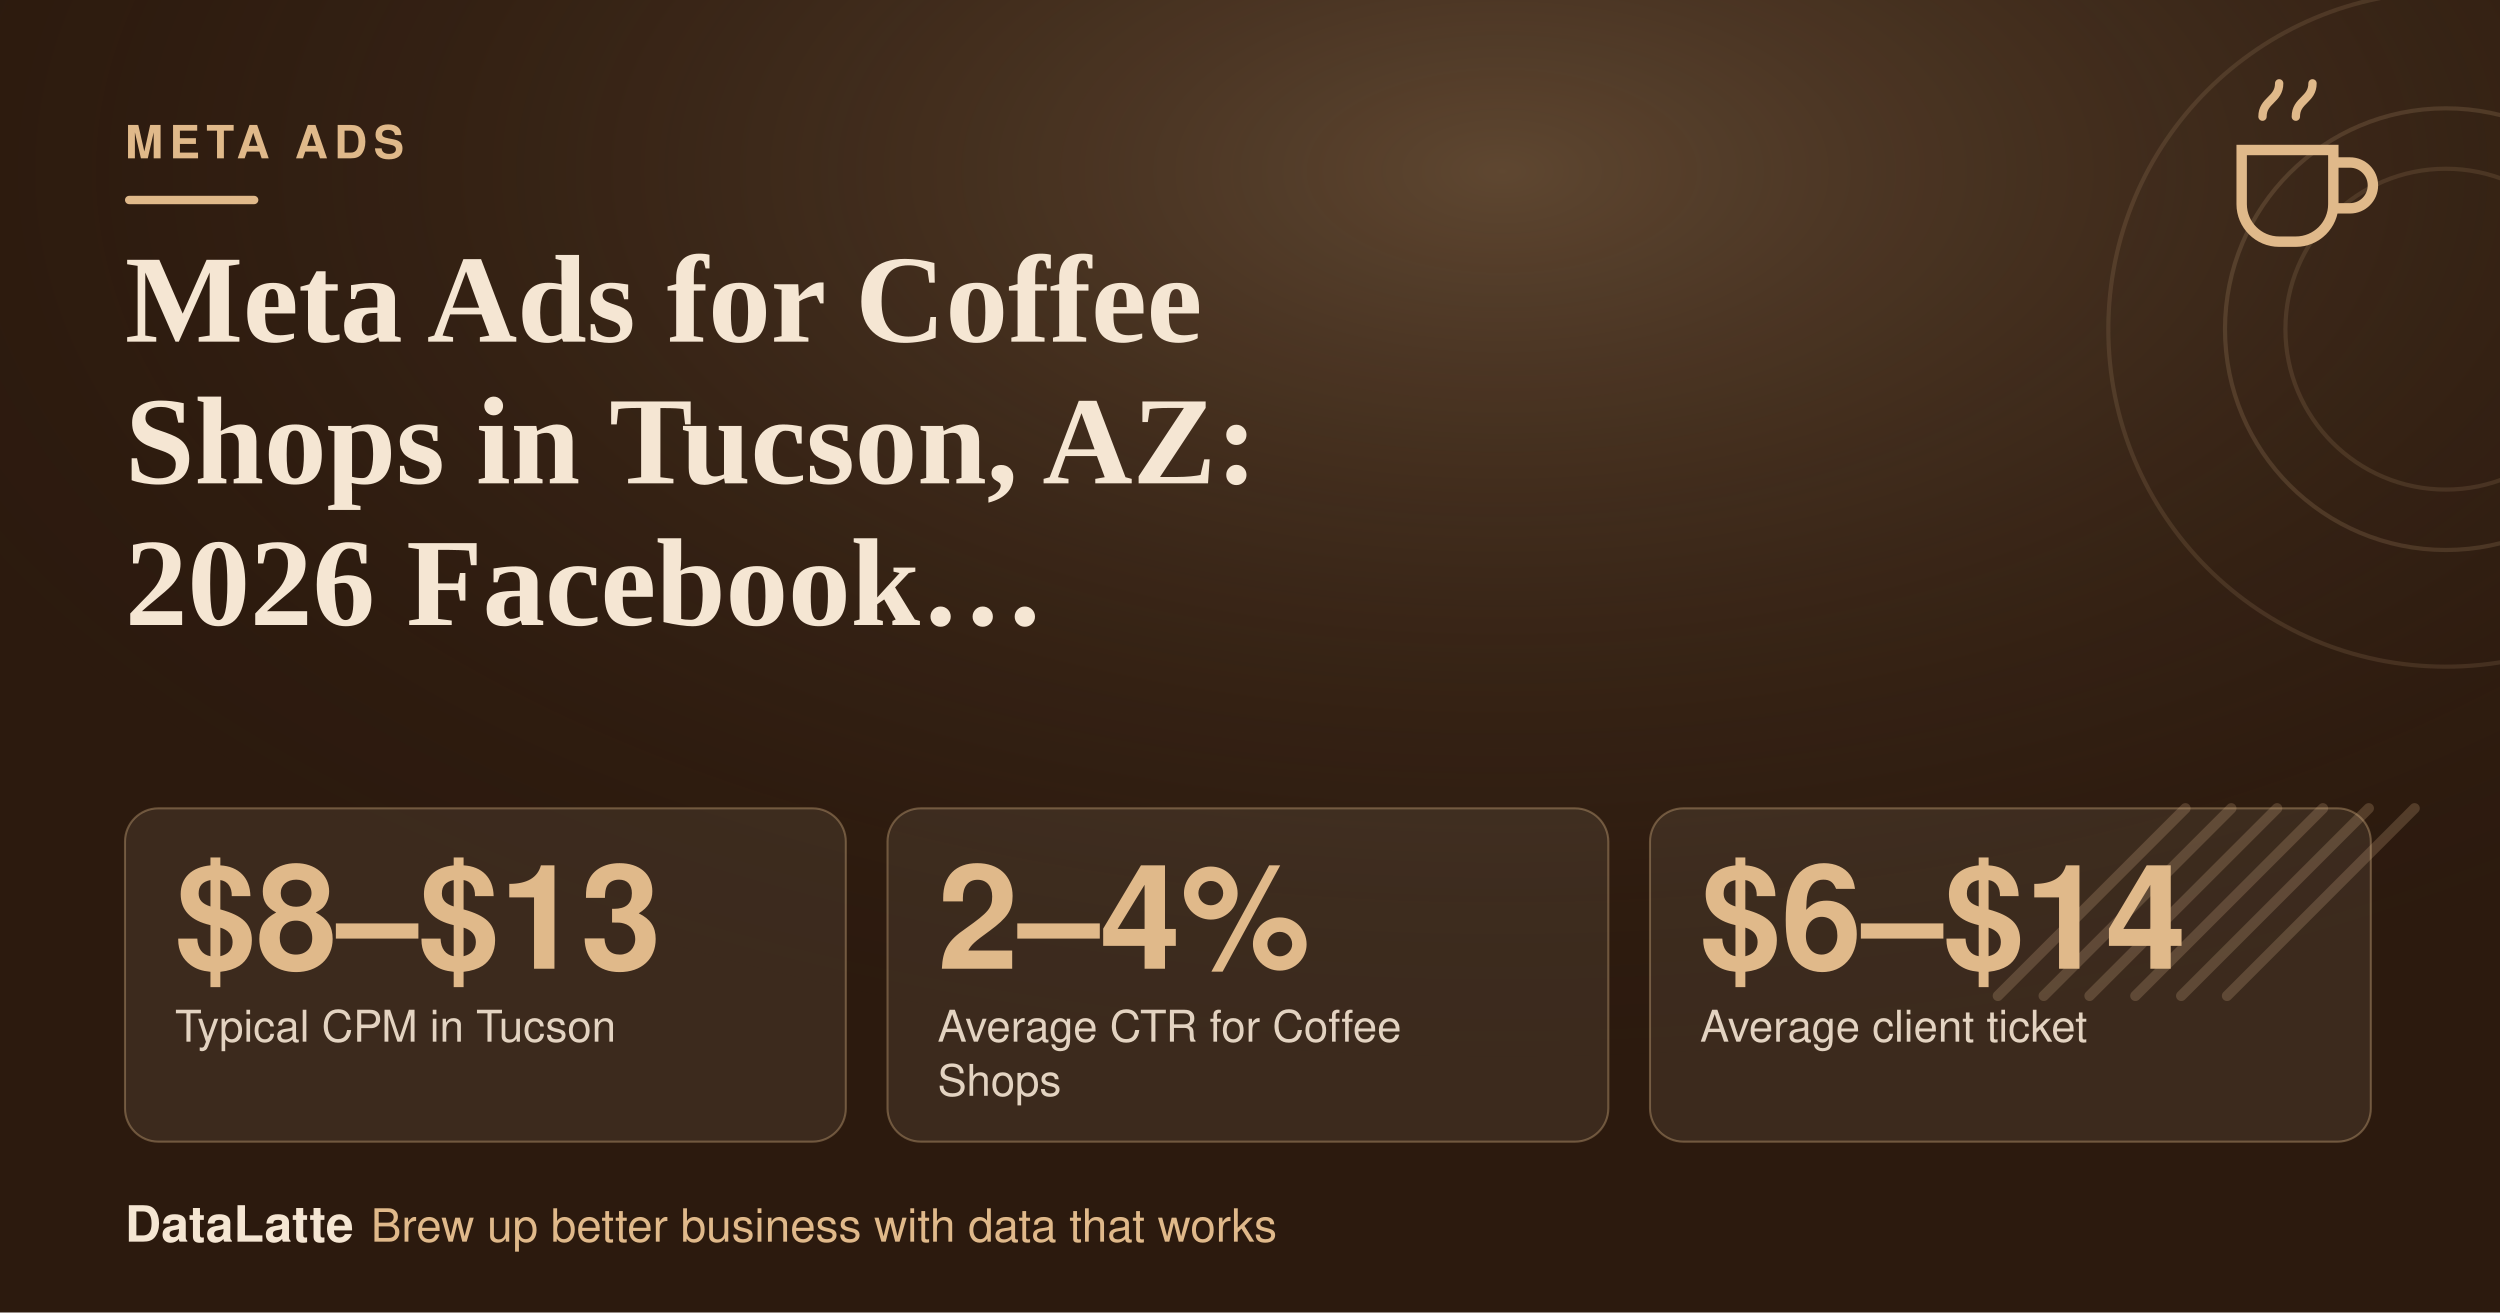
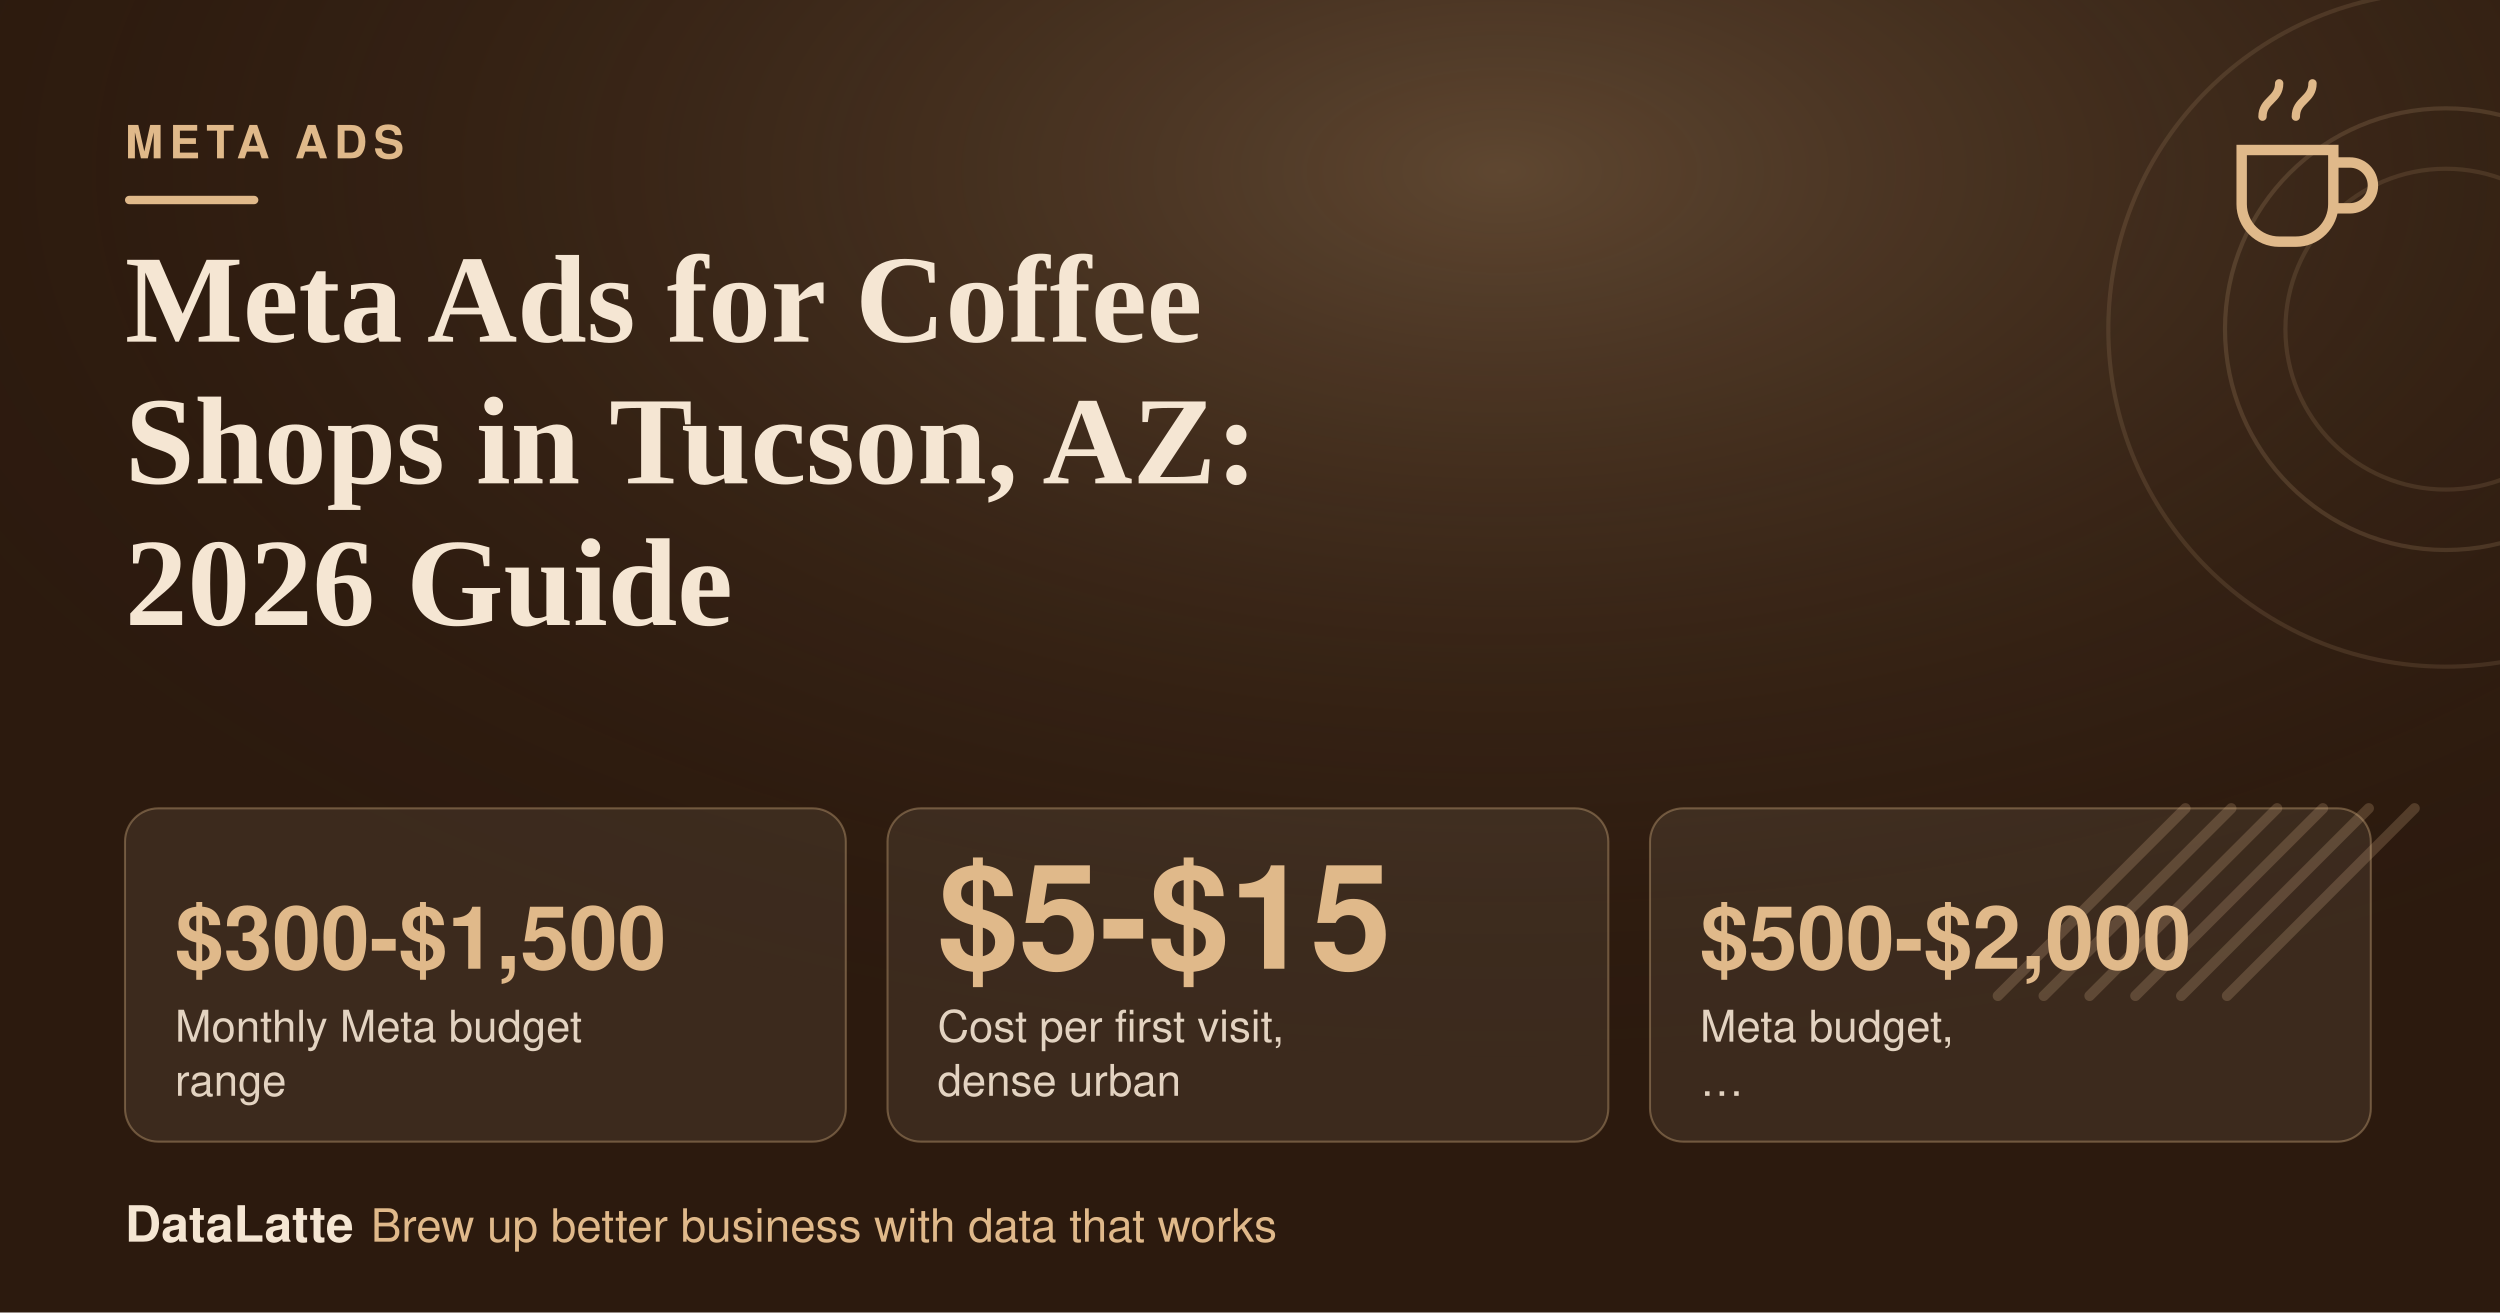
- <svg xmlns="http://www.w3.org/2000/svg" width="1200" height="630" viewBox="0 0 1200 630" role="img" aria-label="Meta Ads for Coffee Shops in Tucson, AZ: 2026 Facebook &amp; Instagram Guide">
+ <svg xmlns="http://www.w3.org/2000/svg" width="1200" height="630" viewBox="0 0 1200 630" role="img" aria-label="Meta Ads for Coffee Shops in Tucson, AZ: 2026 Guide">
  <defs>
    <radialGradient id="g" cx="60%" cy="13%" r="70%">
      <stop offset="0" stop-color="#e0b98a" stop-opacity="0.28" />
      <stop offset="1" stop-color="#2c1a0e" stop-opacity="0" />
    </radialGradient>
  </defs>
  <rect width="1200" height="630" fill="#2c1a0e" />
  <rect width="1200" height="630" fill="url(#g)" />
  <circle cx="1174" cy="158" r="77" fill="none" stroke="#e0b98a" stroke-opacity="0.13" stroke-width="2" />
  <circle cx="1174" cy="158" r="106" fill="none" stroke="#e0b98a" stroke-opacity="0.16" stroke-width="2" />
  <circle cx="1174" cy="158" r="162" fill="none" stroke="#e0b98a" stroke-opacity="0.13" stroke-width="2" />
  <line x1="959" y1="478" x2="1049" y2="388" stroke="#e0b98a" stroke-opacity="0.22" stroke-width="5" stroke-linecap="round" />
  <line x1="981" y1="478" x2="1071" y2="388" stroke="#e0b98a" stroke-opacity="0.22" stroke-width="5" stroke-linecap="round" />
  <line x1="1003" y1="478" x2="1093" y2="388" stroke="#e0b98a" stroke-opacity="0.22" stroke-width="5" stroke-linecap="round" />
  <line x1="1025" y1="478" x2="1115" y2="388" stroke="#e0b98a" stroke-opacity="0.22" stroke-width="5" stroke-linecap="round" />
  <line x1="1047" y1="478" x2="1137" y2="388" stroke="#e0b98a" stroke-opacity="0.22" stroke-width="5" stroke-linecap="round" />
  <line x1="1069" y1="478" x2="1159" y2="388" stroke="#e0b98a" stroke-opacity="0.22" stroke-width="5" stroke-linecap="round" />
  <g transform="translate(1076 62) scale(1.0)">
    <path d="M0 10h44v26a18 18 0 0 1-18 18h-8A18 18 0 0 1 0 36z M44 16h8a10 10 0 0 1 0 22h-8" fill="none" stroke="#e0b98a" stroke-width="5" />
    <path d="M10 -6c0-8 8-8 8-16M26 -6c0-8 8-8 8-16" fill="none" stroke="#e0b98a" stroke-width="4" stroke-linecap="round" />
  </g>
  <text x="60" y="76" font-family="Helvetica, Arial, sans-serif" font-size="22" font-weight="700" fill="#e0b98a" letter-spacing="3">META ADS</text>
  <rect x="60" y="94" width="64" height="4" rx="2" fill="#e0b98a" />
  <text x="60" y="164" font-family="Georgia, 'Times New Roman', serif" font-size="60" font-weight="700" fill="#f5e6d3">Meta Ads for Coffee</text>
  <text x="60" y="232" font-family="Georgia, 'Times New Roman', serif" font-size="60" font-weight="700" fill="#f5e6d3">Shops in Tucson, AZ:</text>
-   <text x="60" y="300" font-family="Georgia, 'Times New Roman', serif" font-size="60" font-weight="700" fill="#f5e6d3">2026 Facebook…</text>
+   <text x="60" y="300" font-family="Georgia, 'Times New Roman', serif" font-size="60" font-weight="700" fill="#f5e6d3">2026 Guide</text>
  <rect x="60" y="388" width="346" height="160" rx="16" fill="#f5e6d3" fill-opacity="0.08" stroke="#e0b98a" stroke-opacity="0.35" />
-   <text x="84" y="465" font-family="Helvetica, Arial, sans-serif" font-size="70" font-weight="800" fill="#e0b98a">$8–$13</text>
-   <text x="84" y="500" font-family="Helvetica, Arial, sans-serif" font-size="21" fill="#f5e6d3" fill-opacity="0.9">Typical CPM in Tucson</text>
+   <text x="84" y="465" font-family="Helvetica, Arial, sans-serif" font-size="42" font-weight="800" fill="#e0b98a">$300-$1,500</text>
+   <text x="84" y="500" font-family="Helvetica, Arial, sans-serif" font-size="21" fill="#f5e6d3" fill-opacity="0.9">Monthly Meta budget</text>
+   <text x="84" y="526" font-family="Helvetica, Arial, sans-serif" font-size="21" fill="#f5e6d3" fill-opacity="0.9">range</text>
  <rect x="426" y="388" width="346" height="160" rx="16" fill="#f5e6d3" fill-opacity="0.08" stroke="#e0b98a" stroke-opacity="0.35" />
-   <text x="450" y="465" font-family="Helvetica, Arial, sans-serif" font-size="70" font-weight="800" fill="#e0b98a">2–4%</text>
-   <text x="450" y="500" font-family="Helvetica, Arial, sans-serif" font-size="21" fill="#f5e6d3" fill-opacity="0.9">Average CTR for Coffee</text>
-   <text x="450" y="526" font-family="Helvetica, Arial, sans-serif" font-size="21" fill="#f5e6d3" fill-opacity="0.9">Shops</text>
+   <text x="450" y="465" font-family="Helvetica, Arial, sans-serif" font-size="70" font-weight="800" fill="#e0b98a">$5-$15</text>
+   <text x="450" y="500" font-family="Helvetica, Arial, sans-serif" font-size="21" fill="#f5e6d3" fill-opacity="0.9">Cost per first visit,</text>
+   <text x="450" y="526" font-family="Helvetica, Arial, sans-serif" font-size="21" fill="#f5e6d3" fill-opacity="0.9">dense urban</text>
  <rect x="792" y="388" width="346" height="160" rx="16" fill="#f5e6d3" fill-opacity="0.08" stroke="#e0b98a" stroke-opacity="0.35" />
-   <text x="816" y="465" font-family="Helvetica, Arial, sans-serif" font-size="70" font-weight="800" fill="#e0b98a">$6–$14</text>
-   <text x="816" y="500" font-family="Helvetica, Arial, sans-serif" font-size="21" fill="#f5e6d3" fill-opacity="0.9">Average client ticket</text>
+   <text x="816" y="465" font-family="Helvetica, Arial, sans-serif" font-size="42" font-weight="800" fill="#e0b98a">$500-$2,000</text>
+   <text x="816" y="500" font-family="Helvetica, Arial, sans-serif" font-size="21" fill="#f5e6d3" fill-opacity="0.9">Meta budget,</text>
+   <text x="816" y="526" font-family="Helvetica, Arial, sans-serif" font-size="21" fill="#f5e6d3" fill-opacity="0.9">…</text>
  <text x="60" y="596" font-family="Helvetica, Arial, sans-serif" font-size="24" font-weight="700" fill="#f5e6d3">DataLatte</text>
  <text x="178" y="596" font-family="Helvetica, Arial, sans-serif" font-size="22" fill="#e0b98a">Brew up better business with data that works</text>
</svg>
